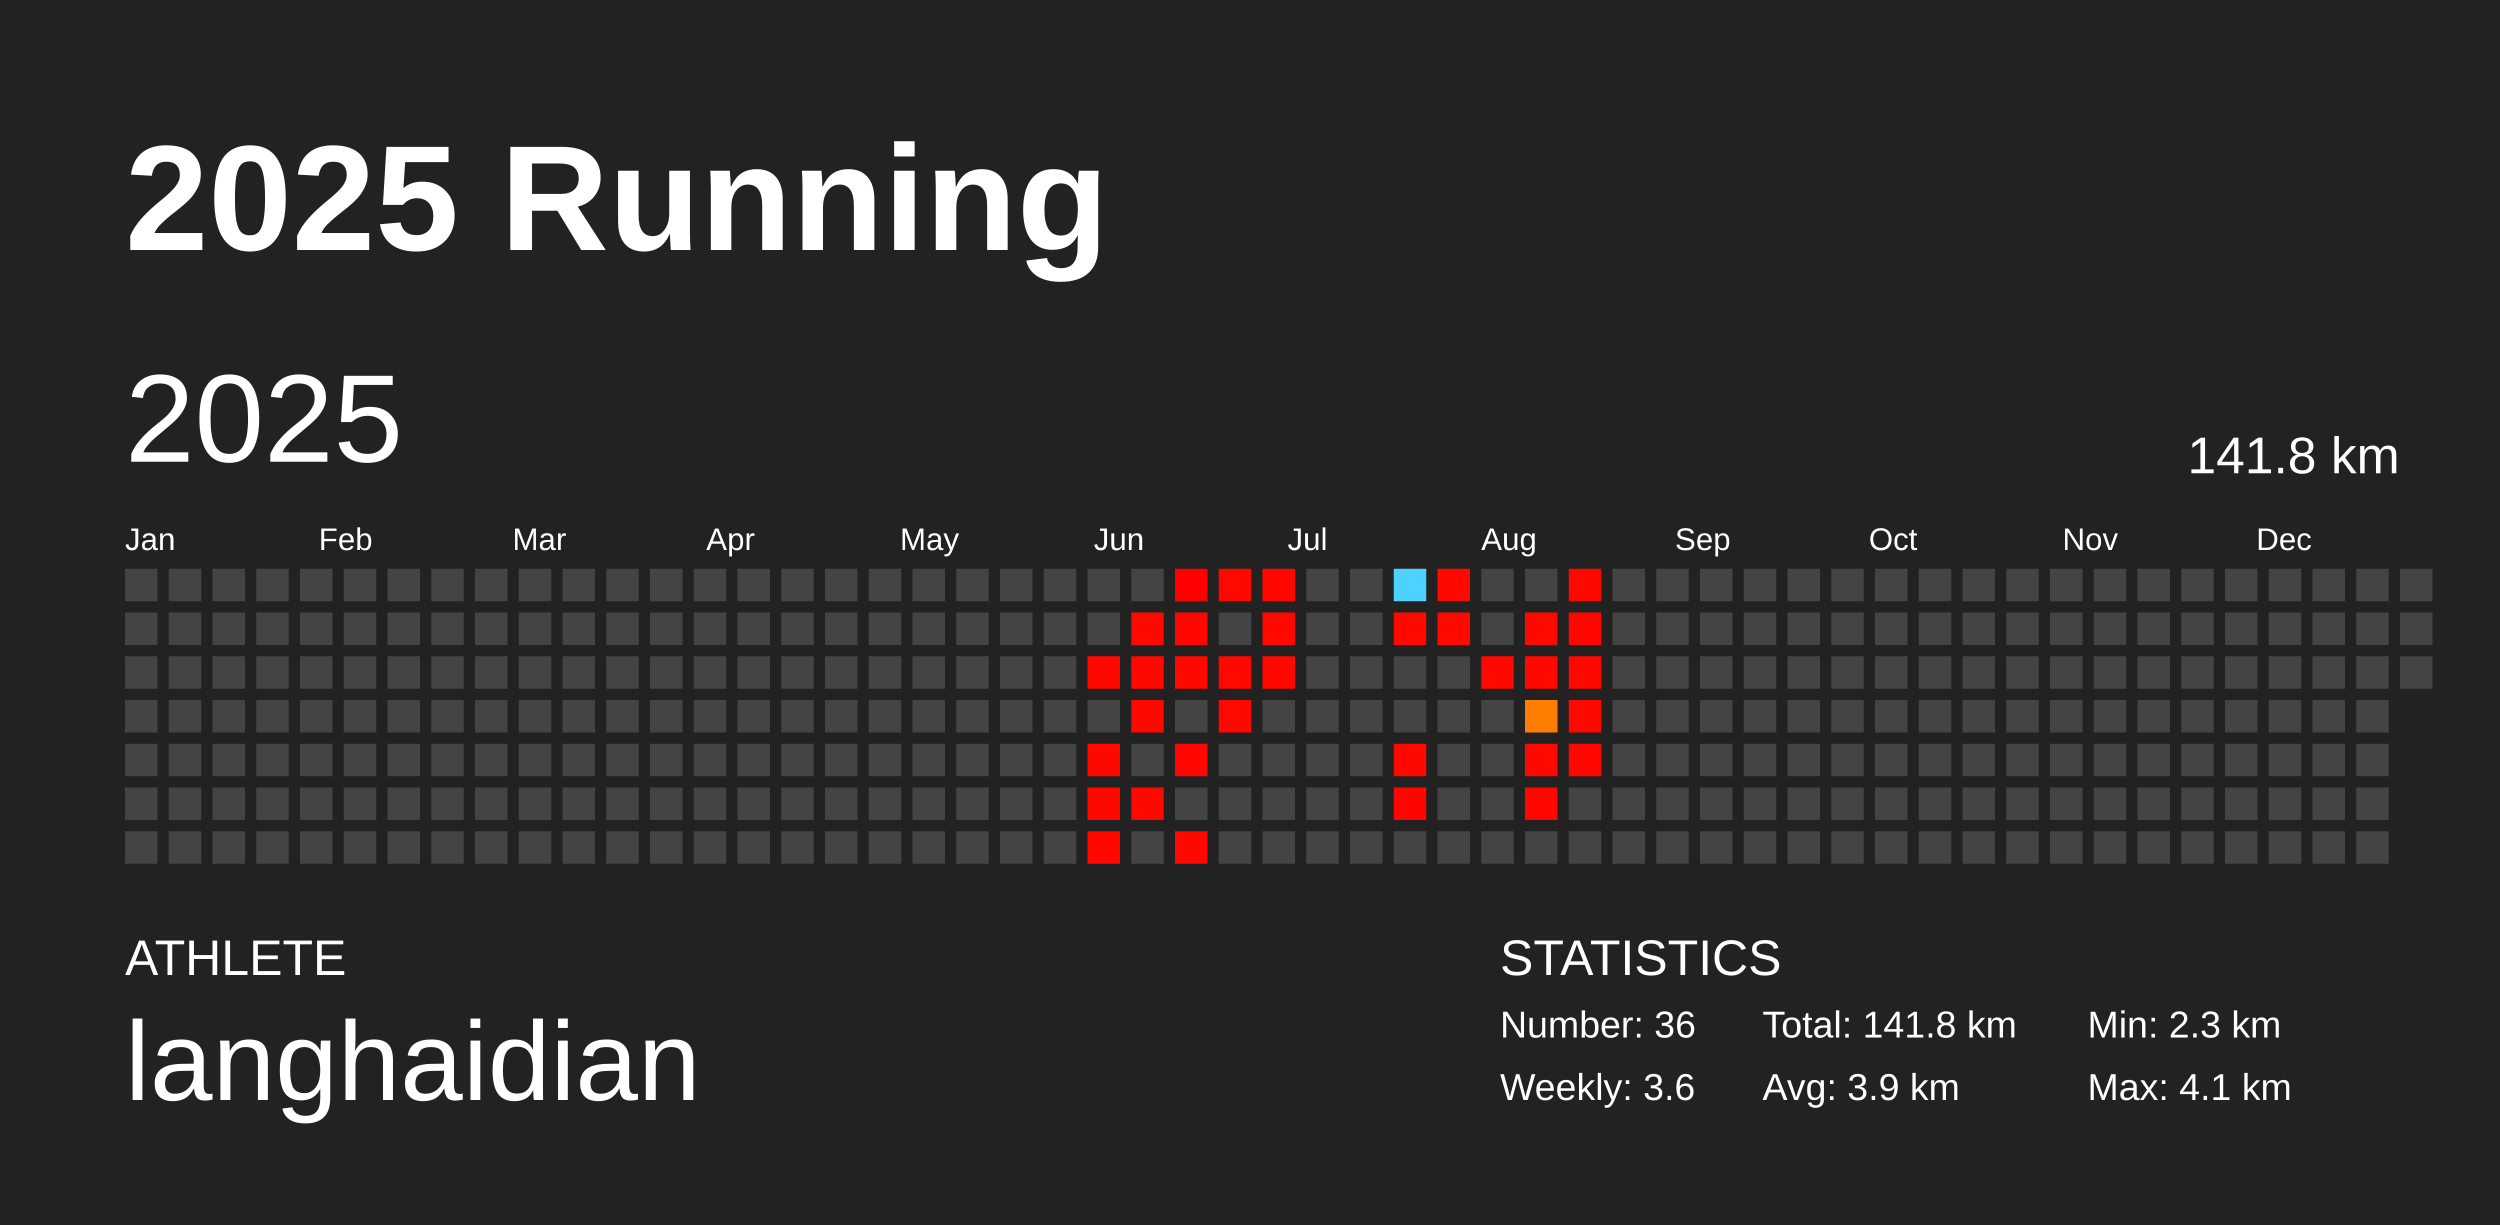
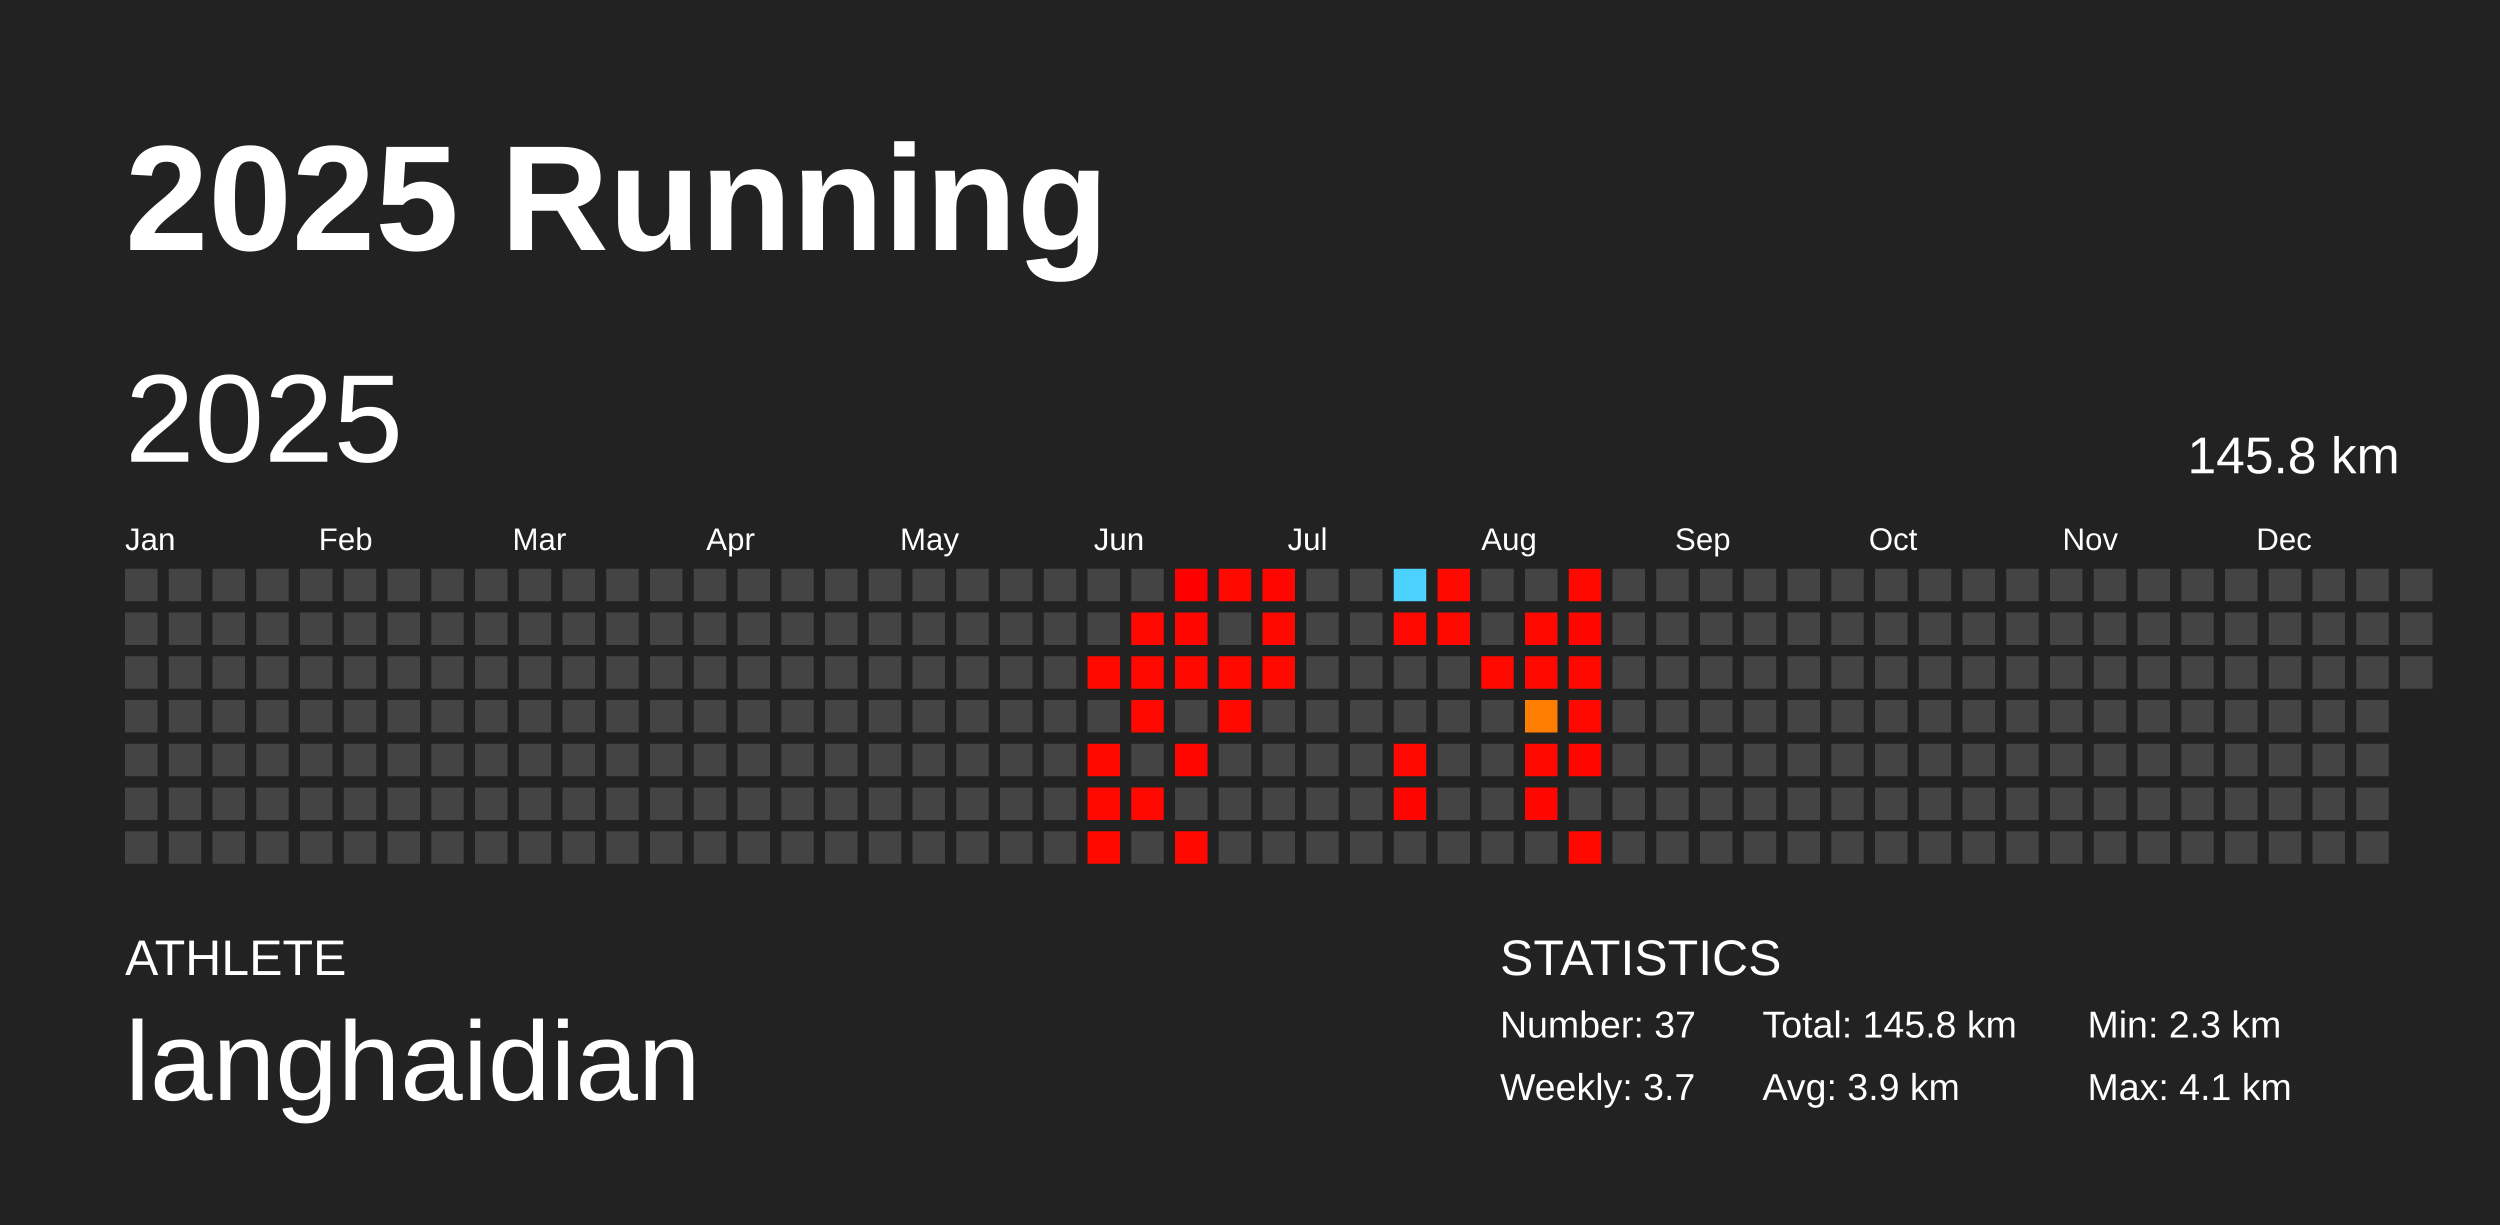
<svg xmlns="http://www.w3.org/2000/svg" baseProfile="full" height="98mm" version="1.1" viewBox="0,0,200,98" width="200mm">
  <defs />
  <rect fill="#222222" height="98" width="200" x="0" y="0" />
  <text fill="#FFFFFF" style="font-size:12px; font-family:Arial; font-weight:bold;" x="10" y="20">2025 Running</text>
  <text fill="#FFFFFF" style="font-size:4px; font-family:Arial" x="10" y="78">ATHLETE</text>
  <text fill="#FFFFFF" style="font-size:9px; font-family:Arial" x="10" y="88">langhaidian</text>
  <text fill="#FFFFFF" style="font-size:4px; font-family:Arial" x="120" y="78">STATISTICS</text>
-   <text fill="#FFFFFF" style="font-size:3px; font-family:Arial" x="120" y="83">Number: 36</text>
-   <text fill="#FFFFFF" style="font-size:3px; font-family:Arial" x="120" y="88">Weekly: 3.6</text>
-   <text fill="#FFFFFF" style="font-size:3px; font-family:Arial" x="141" y="83">Total: 141.8 km</text>
+   <text fill="#FFFFFF" style="font-size:3px; font-family:Arial" x="120" y="83">Number: 37</text>
+   <text fill="#FFFFFF" style="font-size:3px; font-family:Arial" x="120" y="88">Weekly: 3.7</text>
+   <text fill="#FFFFFF" style="font-size:3px; font-family:Arial" x="141" y="83">Total: 145.8 km</text>
  <text fill="#FFFFFF" style="font-size:3px; font-family:Arial" x="141" y="88">Avg: 3.9 km</text>
  <text fill="#FFFFFF" style="font-size:3px; font-family:Arial" x="167" y="83">Min: 2.3 km</text>
  <text fill="#FFFFFF" style="font-size:3px; font-family:Arial" x="167" y="88">Max: 4.1 km</text>
  <text dominant-baseline="hanging" fill="#FFFFFF" style="font-size:10.0px; font-family:Arial;" x="10" y="30">2025</text>
-   <text dominant-baseline="hanging" fill="#FFFFFF" style="font-size:4.125px; font-family:Arial;" x="175" y="35">141.8 km</text>
+   <text dominant-baseline="hanging" fill="#FFFFFF" style="font-size:4.125px; font-family:Arial;" x="175" y="35">145.8 km</text>
  <text fill="#FFFFFF" style="font-size:2.5px; font-family:Arial" x="10.0" y="44">Jan</text>
  <text fill="#FFFFFF" style="font-size:2.5px; font-family:Arial" x="25.5" y="44">Feb</text>
  <text fill="#FFFFFF" style="font-size:2.5px; font-family:Arial" x="41.0" y="44">Mar</text>
  <text fill="#FFFFFF" style="font-size:2.5px; font-family:Arial" x="56.5" y="44">Apr</text>
  <text fill="#FFFFFF" style="font-size:2.5px; font-family:Arial" x="72.0" y="44">May</text>
  <text fill="#FFFFFF" style="font-size:2.5px; font-family:Arial" x="87.5" y="44">Jun</text>
  <text fill="#FFFFFF" style="font-size:2.5px; font-family:Arial" x="103.0" y="44">Jul</text>
  <text fill="#FFFFFF" style="font-size:2.5px; font-family:Arial" x="118.5" y="44">Aug</text>
  <text fill="#FFFFFF" style="font-size:2.5px; font-family:Arial" x="134.0" y="44">Sep</text>
  <text fill="#FFFFFF" style="font-size:2.5px; font-family:Arial" x="149.5" y="44">Oct</text>
  <text fill="#FFFFFF" style="font-size:2.5px; font-family:Arial" x="165.0" y="44">Nov</text>
  <text fill="#FFFFFF" style="font-size:2.5px; font-family:Arial" x="180.5" y="44">Dec</text>
  <rect fill="#444444" height="2.6" width="2.6" x="10.0" y="45.5" />
  <rect fill="#444444" height="2.6" width="2.6" x="10.0" y="49.0" />
  <rect fill="#444444" height="2.6" width="2.6" x="10.0" y="52.5" />
  <rect fill="#444444" height="2.6" width="2.6" x="10.0" y="56.0" />
  <rect fill="#444444" height="2.6" width="2.6" x="10.0" y="59.5" />
  <rect fill="#444444" height="2.6" width="2.6" x="10.0" y="63.0" />
  <rect fill="#444444" height="2.6" width="2.6" x="10.0" y="66.5" />
  <rect fill="#444444" height="2.6" width="2.6" x="13.5" y="45.5" />
  <rect fill="#444444" height="2.6" width="2.6" x="13.5" y="49.0" />
  <rect fill="#444444" height="2.6" width="2.6" x="13.5" y="52.5" />
  <rect fill="#444444" height="2.6" width="2.6" x="13.5" y="56.0" />
  <rect fill="#444444" height="2.6" width="2.6" x="13.5" y="59.5" />
  <rect fill="#444444" height="2.6" width="2.6" x="13.5" y="63.0" />
  <rect fill="#444444" height="2.6" width="2.6" x="13.5" y="66.5" />
  <rect fill="#444444" height="2.6" width="2.6" x="17.0" y="45.5" />
  <rect fill="#444444" height="2.6" width="2.6" x="17.0" y="49.0" />
  <rect fill="#444444" height="2.6" width="2.6" x="17.0" y="52.5" />
  <rect fill="#444444" height="2.6" width="2.6" x="17.0" y="56.0" />
  <rect fill="#444444" height="2.6" width="2.6" x="17.0" y="59.5" />
  <rect fill="#444444" height="2.6" width="2.6" x="17.0" y="63.0" />
  <rect fill="#444444" height="2.6" width="2.6" x="17.0" y="66.5" />
  <rect fill="#444444" height="2.6" width="2.6" x="20.5" y="45.5" />
  <rect fill="#444444" height="2.6" width="2.6" x="20.5" y="49.0" />
  <rect fill="#444444" height="2.6" width="2.6" x="20.5" y="52.5" />
  <rect fill="#444444" height="2.6" width="2.6" x="20.5" y="56.0" />
  <rect fill="#444444" height="2.6" width="2.6" x="20.5" y="59.5" />
  <rect fill="#444444" height="2.6" width="2.6" x="20.5" y="63.0" />
  <rect fill="#444444" height="2.6" width="2.6" x="20.5" y="66.5" />
  <rect fill="#444444" height="2.6" width="2.6" x="24.0" y="45.5" />
  <rect fill="#444444" height="2.6" width="2.6" x="24.0" y="49.0" />
  <rect fill="#444444" height="2.6" width="2.6" x="24.0" y="52.5" />
  <rect fill="#444444" height="2.6" width="2.6" x="24.0" y="56.0" />
  <rect fill="#444444" height="2.6" width="2.6" x="24.0" y="59.5" />
  <rect fill="#444444" height="2.6" width="2.6" x="24.0" y="63.0" />
  <rect fill="#444444" height="2.6" width="2.6" x="24.0" y="66.5" />
  <rect fill="#444444" height="2.6" width="2.6" x="27.5" y="45.5" />
  <rect fill="#444444" height="2.6" width="2.6" x="27.5" y="49.0" />
  <rect fill="#444444" height="2.6" width="2.6" x="27.5" y="52.5" />
  <rect fill="#444444" height="2.6" width="2.6" x="27.5" y="56.0" />
  <rect fill="#444444" height="2.6" width="2.6" x="27.5" y="59.5" />
  <rect fill="#444444" height="2.6" width="2.6" x="27.5" y="63.0" />
  <rect fill="#444444" height="2.6" width="2.6" x="27.5" y="66.5" />
  <rect fill="#444444" height="2.6" width="2.6" x="31.0" y="45.5" />
  <rect fill="#444444" height="2.6" width="2.6" x="31.0" y="49.0" />
  <rect fill="#444444" height="2.6" width="2.6" x="31.0" y="52.5" />
  <rect fill="#444444" height="2.6" width="2.6" x="31.0" y="56.0" />
  <rect fill="#444444" height="2.6" width="2.6" x="31.0" y="59.5" />
  <rect fill="#444444" height="2.6" width="2.6" x="31.0" y="63.0" />
  <rect fill="#444444" height="2.6" width="2.6" x="31.0" y="66.5" />
  <rect fill="#444444" height="2.6" width="2.6" x="34.5" y="45.5" />
  <rect fill="#444444" height="2.6" width="2.6" x="34.5" y="49.0" />
  <rect fill="#444444" height="2.6" width="2.6" x="34.5" y="52.5" />
  <rect fill="#444444" height="2.6" width="2.6" x="34.5" y="56.0" />
  <rect fill="#444444" height="2.6" width="2.6" x="34.5" y="59.5" />
  <rect fill="#444444" height="2.6" width="2.6" x="34.5" y="63.0" />
  <rect fill="#444444" height="2.6" width="2.6" x="34.5" y="66.5" />
  <rect fill="#444444" height="2.6" width="2.6" x="38.0" y="45.5" />
  <rect fill="#444444" height="2.6" width="2.6" x="38.0" y="49.0" />
  <rect fill="#444444" height="2.6" width="2.6" x="38.0" y="52.5" />
  <rect fill="#444444" height="2.6" width="2.6" x="38.0" y="56.0" />
  <rect fill="#444444" height="2.6" width="2.6" x="38.0" y="59.5" />
  <rect fill="#444444" height="2.6" width="2.6" x="38.0" y="63.0" />
  <rect fill="#444444" height="2.6" width="2.6" x="38.0" y="66.5" />
  <rect fill="#444444" height="2.6" width="2.6" x="41.5" y="45.5" />
  <rect fill="#444444" height="2.6" width="2.6" x="41.5" y="49.0" />
  <rect fill="#444444" height="2.6" width="2.6" x="41.5" y="52.5" />
  <rect fill="#444444" height="2.6" width="2.6" x="41.5" y="56.0" />
  <rect fill="#444444" height="2.6" width="2.6" x="41.5" y="59.5" />
  <rect fill="#444444" height="2.6" width="2.6" x="41.5" y="63.0" />
  <rect fill="#444444" height="2.6" width="2.6" x="41.5" y="66.5" />
  <rect fill="#444444" height="2.6" width="2.6" x="45.0" y="45.5" />
  <rect fill="#444444" height="2.6" width="2.6" x="45.0" y="49.0" />
  <rect fill="#444444" height="2.6" width="2.6" x="45.0" y="52.5" />
  <rect fill="#444444" height="2.6" width="2.6" x="45.0" y="56.0" />
  <rect fill="#444444" height="2.6" width="2.6" x="45.0" y="59.5" />
  <rect fill="#444444" height="2.6" width="2.6" x="45.0" y="63.0" />
  <rect fill="#444444" height="2.6" width="2.6" x="45.0" y="66.5" />
  <rect fill="#444444" height="2.6" width="2.6" x="48.5" y="45.5" />
  <rect fill="#444444" height="2.6" width="2.6" x="48.5" y="49.0" />
  <rect fill="#444444" height="2.6" width="2.6" x="48.5" y="52.5" />
  <rect fill="#444444" height="2.6" width="2.6" x="48.5" y="56.0" />
  <rect fill="#444444" height="2.6" width="2.6" x="48.5" y="59.5" />
  <rect fill="#444444" height="2.6" width="2.6" x="48.5" y="63.0" />
  <rect fill="#444444" height="2.6" width="2.6" x="48.5" y="66.5" />
  <rect fill="#444444" height="2.6" width="2.6" x="52.0" y="45.5" />
  <rect fill="#444444" height="2.6" width="2.6" x="52.0" y="49.0" />
  <rect fill="#444444" height="2.6" width="2.6" x="52.0" y="52.5" />
  <rect fill="#444444" height="2.6" width="2.6" x="52.0" y="56.0" />
  <rect fill="#444444" height="2.6" width="2.6" x="52.0" y="59.5" />
  <rect fill="#444444" height="2.6" width="2.6" x="52.0" y="63.0" />
  <rect fill="#444444" height="2.6" width="2.6" x="52.0" y="66.5" />
  <rect fill="#444444" height="2.6" width="2.6" x="55.5" y="45.5" />
  <rect fill="#444444" height="2.6" width="2.6" x="55.5" y="49.0" />
  <rect fill="#444444" height="2.6" width="2.6" x="55.5" y="52.5" />
  <rect fill="#444444" height="2.6" width="2.6" x="55.5" y="56.0" />
  <rect fill="#444444" height="2.6" width="2.6" x="55.5" y="59.5" />
  <rect fill="#444444" height="2.6" width="2.6" x="55.5" y="63.0" />
  <rect fill="#444444" height="2.6" width="2.6" x="55.5" y="66.5" />
  <rect fill="#444444" height="2.6" width="2.6" x="59.0" y="45.5" />
  <rect fill="#444444" height="2.6" width="2.6" x="59.0" y="49.0" />
  <rect fill="#444444" height="2.6" width="2.6" x="59.0" y="52.5" />
  <rect fill="#444444" height="2.6" width="2.6" x="59.0" y="56.0" />
  <rect fill="#444444" height="2.6" width="2.6" x="59.0" y="59.5" />
  <rect fill="#444444" height="2.6" width="2.6" x="59.0" y="63.0" />
  <rect fill="#444444" height="2.6" width="2.6" x="59.0" y="66.5" />
  <rect fill="#444444" height="2.6" width="2.6" x="62.5" y="45.5" />
  <rect fill="#444444" height="2.6" width="2.6" x="62.5" y="49.0" />
  <rect fill="#444444" height="2.6" width="2.6" x="62.5" y="52.5" />
  <rect fill="#444444" height="2.6" width="2.6" x="62.5" y="56.0" />
  <rect fill="#444444" height="2.6" width="2.6" x="62.5" y="59.5" />
  <rect fill="#444444" height="2.6" width="2.6" x="62.5" y="63.0" />
  <rect fill="#444444" height="2.6" width="2.6" x="62.5" y="66.5" />
  <rect fill="#444444" height="2.6" width="2.6" x="66.0" y="45.5" />
  <rect fill="#444444" height="2.6" width="2.6" x="66.0" y="49.0" />
  <rect fill="#444444" height="2.6" width="2.6" x="66.0" y="52.5" />
  <rect fill="#444444" height="2.6" width="2.6" x="66.0" y="56.0" />
  <rect fill="#444444" height="2.6" width="2.6" x="66.0" y="59.5" />
  <rect fill="#444444" height="2.6" width="2.6" x="66.0" y="63.0" />
  <rect fill="#444444" height="2.6" width="2.6" x="66.0" y="66.5" />
  <rect fill="#444444" height="2.6" width="2.6" x="69.5" y="45.5" />
  <rect fill="#444444" height="2.6" width="2.6" x="69.5" y="49.0" />
  <rect fill="#444444" height="2.6" width="2.6" x="69.5" y="52.5" />
  <rect fill="#444444" height="2.6" width="2.6" x="69.5" y="56.0" />
  <rect fill="#444444" height="2.6" width="2.6" x="69.5" y="59.5" />
  <rect fill="#444444" height="2.6" width="2.6" x="69.5" y="63.0" />
  <rect fill="#444444" height="2.6" width="2.6" x="69.5" y="66.5" />
  <rect fill="#444444" height="2.6" width="2.6" x="73.0" y="45.5" />
  <rect fill="#444444" height="2.6" width="2.6" x="73.0" y="49.0" />
  <rect fill="#444444" height="2.6" width="2.6" x="73.0" y="52.5" />
  <rect fill="#444444" height="2.6" width="2.6" x="73.0" y="56.0" />
  <rect fill="#444444" height="2.6" width="2.6" x="73.0" y="59.5" />
  <rect fill="#444444" height="2.6" width="2.6" x="73.0" y="63.0" />
  <rect fill="#444444" height="2.6" width="2.6" x="73.0" y="66.5" />
  <rect fill="#444444" height="2.6" width="2.6" x="76.5" y="45.5" />
  <rect fill="#444444" height="2.6" width="2.6" x="76.5" y="49.0" />
  <rect fill="#444444" height="2.6" width="2.6" x="76.5" y="52.5" />
  <rect fill="#444444" height="2.6" width="2.6" x="76.5" y="56.0" />
  <rect fill="#444444" height="2.6" width="2.6" x="76.5" y="59.5" />
  <rect fill="#444444" height="2.6" width="2.6" x="76.5" y="63.0" />
  <rect fill="#444444" height="2.6" width="2.6" x="76.5" y="66.5" />
  <rect fill="#444444" height="2.6" width="2.6" x="80.0" y="45.5" />
  <rect fill="#444444" height="2.6" width="2.6" x="80.0" y="49.0" />
  <rect fill="#444444" height="2.6" width="2.6" x="80.0" y="52.5" />
  <rect fill="#444444" height="2.6" width="2.6" x="80.0" y="56.0" />
  <rect fill="#444444" height="2.6" width="2.6" x="80.0" y="59.5" />
  <rect fill="#444444" height="2.6" width="2.6" x="80.0" y="63.0" />
  <rect fill="#444444" height="2.6" width="2.6" x="80.0" y="66.5" />
  <rect fill="#444444" height="2.6" width="2.6" x="83.5" y="45.5" />
  <rect fill="#444444" height="2.6" width="2.6" x="83.5" y="49.0" />
  <rect fill="#444444" height="2.6" width="2.6" x="83.5" y="52.5" />
  <rect fill="#444444" height="2.6" width="2.6" x="83.5" y="56.0" />
  <rect fill="#444444" height="2.6" width="2.6" x="83.5" y="59.5" />
  <rect fill="#444444" height="2.6" width="2.6" x="83.5" y="63.0" />
  <rect fill="#444444" height="2.6" width="2.6" x="83.5" y="66.5" />
  <rect fill="#444444" height="2.6" width="2.6" x="87.0" y="45.5" />
  <rect fill="#444444" height="2.6" width="2.6" x="87.0" y="49.0" />
  <rect fill="#ff0800" height="2.6" width="2.6" x="87.0" y="52.5" />
  <rect fill="#444444" height="2.6" width="2.6" x="87.0" y="56.0" />
  <rect fill="#ff0800" height="2.6" width="2.6" x="87.0" y="59.5" />
  <rect fill="#ff0800" height="2.6" width="2.6" x="87.0" y="63.0" />
  <rect fill="#ff0800" height="2.6" width="2.6" x="87.0" y="66.5" />
  <rect fill="#444444" height="2.6" width="2.6" x="90.5" y="45.5" />
  <rect fill="#ff0800" height="2.6" width="2.6" x="90.5" y="49.0" />
  <rect fill="#ff0800" height="2.6" width="2.6" x="90.5" y="52.5" />
  <rect fill="#ff0800" height="2.6" width="2.6" x="90.5" y="56.0" />
  <rect fill="#444444" height="2.6" width="2.6" x="90.5" y="59.5" />
  <rect fill="#ff0800" height="2.6" width="2.6" x="90.5" y="63.0" />
  <rect fill="#444444" height="2.6" width="2.6" x="90.5" y="66.5" />
  <rect fill="#ff0000" height="2.6" width="2.6" x="94.0" y="45.5" />
  <rect fill="#ff0700" height="2.6" width="2.6" x="94.0" y="49.0" />
  <rect fill="#ff0800" height="2.6" width="2.6" x="94.0" y="52.5" />
  <rect fill="#444444" height="2.6" width="2.6" x="94.0" y="56.0" />
  <rect fill="#ff0700" height="2.6" width="2.6" x="94.0" y="59.5" />
  <rect fill="#444444" height="2.6" width="2.6" x="94.0" y="63.0" />
  <rect fill="#ff0800" height="2.6" width="2.6" x="94.0" y="66.5" />
  <rect fill="#ff0800" height="2.6" width="2.6" x="97.5" y="45.5" />
  <rect fill="#444444" height="2.6" width="2.6" x="97.5" y="49.0" />
  <rect fill="#ff0800" height="2.6" width="2.6" x="97.5" y="52.5" />
  <rect fill="#ff0800" height="2.6" width="2.6" x="97.5" y="56.0" />
  <rect fill="#444444" height="2.6" width="2.6" x="97.5" y="59.5" />
  <rect fill="#444444" height="2.6" width="2.6" x="97.5" y="63.0" />
  <rect fill="#444444" height="2.6" width="2.6" x="97.5" y="66.5" />
  <rect fill="#ff0700" height="2.6" width="2.6" x="101.0" y="45.5" />
  <rect fill="#ff0800" height="2.6" width="2.6" x="101.0" y="49.0" />
  <rect fill="#ff0800" height="2.6" width="2.6" x="101.0" y="52.5" />
  <rect fill="#444444" height="2.6" width="2.6" x="101.0" y="56.0" />
  <rect fill="#444444" height="2.6" width="2.6" x="101.0" y="59.5" />
  <rect fill="#444444" height="2.6" width="2.6" x="101.0" y="63.0" />
  <rect fill="#444444" height="2.6" width="2.6" x="101.0" y="66.5" />
  <rect fill="#444444" height="2.6" width="2.6" x="104.5" y="45.5" />
  <rect fill="#444444" height="2.6" width="2.6" x="104.5" y="49.0" />
  <rect fill="#444444" height="2.6" width="2.6" x="104.5" y="52.5" />
  <rect fill="#444444" height="2.6" width="2.6" x="104.5" y="56.0" />
  <rect fill="#444444" height="2.6" width="2.6" x="104.5" y="59.5" />
  <rect fill="#444444" height="2.6" width="2.6" x="104.5" y="63.0" />
  <rect fill="#444444" height="2.6" width="2.6" x="104.5" y="66.5" />
  <rect fill="#444444" height="2.6" width="2.6" x="108.0" y="45.5" />
  <rect fill="#444444" height="2.6" width="2.6" x="108.0" y="49.0" />
  <rect fill="#444444" height="2.6" width="2.6" x="108.0" y="52.5" />
  <rect fill="#444444" height="2.6" width="2.6" x="108.0" y="56.0" />
  <rect fill="#444444" height="2.6" width="2.6" x="108.0" y="59.5" />
  <rect fill="#444444" height="2.6" width="2.6" x="108.0" y="63.0" />
  <rect fill="#444444" height="2.6" width="2.6" x="108.0" y="66.5" />
  <rect fill="#4dd2ff" height="2.6" width="2.6" x="111.5" y="45.5" />
  <rect fill="#ff0800" height="2.6" width="2.6" x="111.5" y="49.0" />
  <rect fill="#444444" height="2.6" width="2.6" x="111.5" y="52.5" />
  <rect fill="#444444" height="2.6" width="2.6" x="111.5" y="56.0" />
  <rect fill="#ff0800" height="2.6" width="2.6" x="111.5" y="59.5" />
  <rect fill="#ff0500" height="2.6" width="2.6" x="111.5" y="63.0" />
  <rect fill="#444444" height="2.6" width="2.6" x="111.5" y="66.5" />
  <rect fill="#ff0800" height="2.6" width="2.6" x="115.0" y="45.5" />
  <rect fill="#ff0800" height="2.6" width="2.6" x="115.0" y="49.0" />
  <rect fill="#444444" height="2.6" width="2.6" x="115.0" y="52.5" />
  <rect fill="#444444" height="2.6" width="2.6" x="115.0" y="56.0" />
  <rect fill="#444444" height="2.6" width="2.6" x="115.0" y="59.5" />
  <rect fill="#444444" height="2.6" width="2.6" x="115.0" y="63.0" />
  <rect fill="#444444" height="2.6" width="2.6" x="115.0" y="66.5" />
  <rect fill="#444444" height="2.6" width="2.6" x="118.5" y="45.5" />
  <rect fill="#444444" height="2.6" width="2.6" x="118.5" y="49.0" />
  <rect fill="#ff0800" height="2.6" width="2.6" x="118.5" y="52.5" />
  <rect fill="#444444" height="2.6" width="2.6" x="118.5" y="56.0" />
  <rect fill="#444444" height="2.6" width="2.6" x="118.5" y="59.5" />
  <rect fill="#444444" height="2.6" width="2.6" x="118.5" y="63.0" />
  <rect fill="#444444" height="2.6" width="2.6" x="118.5" y="66.5" />
  <rect fill="#444444" height="2.6" width="2.6" x="122.0" y="45.5" />
  <rect fill="#ff0800" height="2.6" width="2.6" x="122.0" y="49.0" />
  <rect fill="#ff0800" height="2.6" width="2.6" x="122.0" y="52.5" />
  <rect fill="#ff7d00" height="2.6" width="2.6" x="122.0" y="56.0" />
  <rect fill="#ff0800" height="2.6" width="2.6" x="122.0" y="59.5" />
  <rect fill="#ff0700" height="2.6" width="2.6" x="122.0" y="63.0" />
  <rect fill="#444444" height="2.6" width="2.6" x="122.0" y="66.5" />
  <rect fill="#ff0800" height="2.6" width="2.6" x="125.5" y="45.5" />
  <rect fill="#ff0700" height="2.6" width="2.6" x="125.5" y="49.0" />
  <rect fill="#ff0800" height="2.6" width="2.6" x="125.5" y="52.5" />
  <rect fill="#ff0800" height="2.6" width="2.6" x="125.5" y="56.0" />
  <rect fill="#ff0700" height="2.6" width="2.6" x="125.5" y="59.5" />
  <rect fill="#444444" height="2.6" width="2.6" x="125.5" y="63.0" />
-   <rect fill="#444444" height="2.6" width="2.6" x="125.5" y="66.5" />
+   <rect fill="#ff0800" height="2.6" width="2.6" x="125.5" y="66.5" />
  <rect fill="#444444" height="2.6" width="2.6" x="129.0" y="45.5" />
  <rect fill="#444444" height="2.6" width="2.6" x="129.0" y="49.0" />
  <rect fill="#444444" height="2.6" width="2.6" x="129.0" y="52.5" />
  <rect fill="#444444" height="2.6" width="2.6" x="129.0" y="56.0" />
  <rect fill="#444444" height="2.6" width="2.6" x="129.0" y="59.5" />
  <rect fill="#444444" height="2.6" width="2.6" x="129.0" y="63.0" />
  <rect fill="#444444" height="2.6" width="2.6" x="129.0" y="66.5" />
  <rect fill="#444444" height="2.6" width="2.6" x="132.5" y="45.5" />
  <rect fill="#444444" height="2.6" width="2.6" x="132.5" y="49.0" />
  <rect fill="#444444" height="2.6" width="2.6" x="132.5" y="52.5" />
  <rect fill="#444444" height="2.6" width="2.6" x="132.5" y="56.0" />
  <rect fill="#444444" height="2.6" width="2.6" x="132.5" y="59.5" />
  <rect fill="#444444" height="2.6" width="2.6" x="132.5" y="63.0" />
  <rect fill="#444444" height="2.6" width="2.6" x="132.5" y="66.5" />
  <rect fill="#444444" height="2.6" width="2.6" x="136.0" y="45.5" />
  <rect fill="#444444" height="2.6" width="2.6" x="136.0" y="49.0" />
  <rect fill="#444444" height="2.6" width="2.6" x="136.0" y="52.5" />
  <rect fill="#444444" height="2.6" width="2.6" x="136.0" y="56.0" />
  <rect fill="#444444" height="2.6" width="2.6" x="136.0" y="59.5" />
  <rect fill="#444444" height="2.6" width="2.6" x="136.0" y="63.0" />
  <rect fill="#444444" height="2.6" width="2.6" x="136.0" y="66.5" />
  <rect fill="#444444" height="2.6" width="2.6" x="139.5" y="45.5" />
  <rect fill="#444444" height="2.6" width="2.6" x="139.5" y="49.0" />
  <rect fill="#444444" height="2.6" width="2.6" x="139.5" y="52.5" />
  <rect fill="#444444" height="2.6" width="2.6" x="139.5" y="56.0" />
  <rect fill="#444444" height="2.6" width="2.6" x="139.5" y="59.5" />
  <rect fill="#444444" height="2.6" width="2.6" x="139.5" y="63.0" />
  <rect fill="#444444" height="2.6" width="2.6" x="139.5" y="66.5" />
  <rect fill="#444444" height="2.6" width="2.6" x="143.0" y="45.5" />
  <rect fill="#444444" height="2.6" width="2.6" x="143.0" y="49.0" />
  <rect fill="#444444" height="2.6" width="2.6" x="143.0" y="52.5" />
  <rect fill="#444444" height="2.6" width="2.6" x="143.0" y="56.0" />
  <rect fill="#444444" height="2.6" width="2.6" x="143.0" y="59.5" />
  <rect fill="#444444" height="2.6" width="2.6" x="143.0" y="63.0" />
  <rect fill="#444444" height="2.6" width="2.6" x="143.0" y="66.5" />
  <rect fill="#444444" height="2.6" width="2.6" x="146.5" y="45.5" />
  <rect fill="#444444" height="2.6" width="2.6" x="146.5" y="49.0" />
  <rect fill="#444444" height="2.6" width="2.6" x="146.5" y="52.5" />
  <rect fill="#444444" height="2.6" width="2.6" x="146.5" y="56.0" />
  <rect fill="#444444" height="2.6" width="2.6" x="146.5" y="59.5" />
  <rect fill="#444444" height="2.6" width="2.6" x="146.5" y="63.0" />
  <rect fill="#444444" height="2.6" width="2.6" x="146.5" y="66.5" />
  <rect fill="#444444" height="2.6" width="2.6" x="150.0" y="45.5" />
  <rect fill="#444444" height="2.6" width="2.6" x="150.0" y="49.0" />
  <rect fill="#444444" height="2.6" width="2.6" x="150.0" y="52.5" />
  <rect fill="#444444" height="2.6" width="2.6" x="150.0" y="56.0" />
  <rect fill="#444444" height="2.6" width="2.6" x="150.0" y="59.5" />
  <rect fill="#444444" height="2.6" width="2.6" x="150.0" y="63.0" />
  <rect fill="#444444" height="2.6" width="2.6" x="150.0" y="66.5" />
  <rect fill="#444444" height="2.6" width="2.6" x="153.5" y="45.5" />
  <rect fill="#444444" height="2.6" width="2.6" x="153.5" y="49.0" />
  <rect fill="#444444" height="2.6" width="2.6" x="153.5" y="52.5" />
  <rect fill="#444444" height="2.6" width="2.6" x="153.5" y="56.0" />
  <rect fill="#444444" height="2.6" width="2.6" x="153.5" y="59.5" />
  <rect fill="#444444" height="2.6" width="2.6" x="153.5" y="63.0" />
  <rect fill="#444444" height="2.6" width="2.6" x="153.5" y="66.5" />
  <rect fill="#444444" height="2.6" width="2.6" x="157.0" y="45.5" />
  <rect fill="#444444" height="2.6" width="2.6" x="157.0" y="49.0" />
  <rect fill="#444444" height="2.6" width="2.6" x="157.0" y="52.5" />
  <rect fill="#444444" height="2.6" width="2.6" x="157.0" y="56.0" />
  <rect fill="#444444" height="2.6" width="2.6" x="157.0" y="59.5" />
  <rect fill="#444444" height="2.6" width="2.6" x="157.0" y="63.0" />
  <rect fill="#444444" height="2.6" width="2.6" x="157.0" y="66.5" />
  <rect fill="#444444" height="2.6" width="2.6" x="160.5" y="45.5" />
  <rect fill="#444444" height="2.6" width="2.6" x="160.5" y="49.0" />
  <rect fill="#444444" height="2.6" width="2.6" x="160.5" y="52.5" />
  <rect fill="#444444" height="2.6" width="2.6" x="160.5" y="56.0" />
  <rect fill="#444444" height="2.6" width="2.6" x="160.5" y="59.5" />
  <rect fill="#444444" height="2.6" width="2.6" x="160.5" y="63.0" />
  <rect fill="#444444" height="2.6" width="2.6" x="160.5" y="66.5" />
  <rect fill="#444444" height="2.6" width="2.6" x="164.0" y="45.5" />
  <rect fill="#444444" height="2.6" width="2.6" x="164.0" y="49.0" />
  <rect fill="#444444" height="2.6" width="2.6" x="164.0" y="52.5" />
  <rect fill="#444444" height="2.6" width="2.6" x="164.0" y="56.0" />
  <rect fill="#444444" height="2.6" width="2.6" x="164.0" y="59.5" />
  <rect fill="#444444" height="2.6" width="2.6" x="164.0" y="63.0" />
  <rect fill="#444444" height="2.6" width="2.6" x="164.0" y="66.5" />
  <rect fill="#444444" height="2.6" width="2.6" x="167.5" y="45.5" />
  <rect fill="#444444" height="2.6" width="2.6" x="167.5" y="49.0" />
  <rect fill="#444444" height="2.6" width="2.6" x="167.5" y="52.5" />
  <rect fill="#444444" height="2.6" width="2.6" x="167.5" y="56.0" />
  <rect fill="#444444" height="2.6" width="2.6" x="167.5" y="59.5" />
  <rect fill="#444444" height="2.6" width="2.6" x="167.5" y="63.0" />
  <rect fill="#444444" height="2.6" width="2.6" x="167.5" y="66.5" />
  <rect fill="#444444" height="2.6" width="2.6" x="171.0" y="45.5" />
  <rect fill="#444444" height="2.6" width="2.6" x="171.0" y="49.0" />
  <rect fill="#444444" height="2.6" width="2.6" x="171.0" y="52.5" />
  <rect fill="#444444" height="2.6" width="2.6" x="171.0" y="56.0" />
  <rect fill="#444444" height="2.6" width="2.6" x="171.0" y="59.5" />
  <rect fill="#444444" height="2.6" width="2.6" x="171.0" y="63.0" />
  <rect fill="#444444" height="2.6" width="2.6" x="171.0" y="66.5" />
  <rect fill="#444444" height="2.6" width="2.6" x="174.5" y="45.5" />
  <rect fill="#444444" height="2.6" width="2.6" x="174.5" y="49.0" />
  <rect fill="#444444" height="2.6" width="2.6" x="174.5" y="52.5" />
  <rect fill="#444444" height="2.6" width="2.6" x="174.5" y="56.0" />
  <rect fill="#444444" height="2.6" width="2.6" x="174.5" y="59.5" />
  <rect fill="#444444" height="2.6" width="2.6" x="174.5" y="63.0" />
  <rect fill="#444444" height="2.6" width="2.6" x="174.5" y="66.5" />
  <rect fill="#444444" height="2.6" width="2.6" x="178.0" y="45.5" />
  <rect fill="#444444" height="2.6" width="2.6" x="178.0" y="49.0" />
  <rect fill="#444444" height="2.6" width="2.6" x="178.0" y="52.5" />
  <rect fill="#444444" height="2.6" width="2.6" x="178.0" y="56.0" />
  <rect fill="#444444" height="2.6" width="2.6" x="178.0" y="59.5" />
  <rect fill="#444444" height="2.6" width="2.6" x="178.0" y="63.0" />
  <rect fill="#444444" height="2.6" width="2.6" x="178.0" y="66.5" />
  <rect fill="#444444" height="2.6" width="2.6" x="181.5" y="45.5" />
  <rect fill="#444444" height="2.6" width="2.6" x="181.5" y="49.0" />
  <rect fill="#444444" height="2.6" width="2.6" x="181.5" y="52.5" />
  <rect fill="#444444" height="2.6" width="2.6" x="181.5" y="56.0" />
  <rect fill="#444444" height="2.6" width="2.6" x="181.5" y="59.5" />
  <rect fill="#444444" height="2.6" width="2.6" x="181.5" y="63.0" />
  <rect fill="#444444" height="2.6" width="2.6" x="181.5" y="66.5" />
  <rect fill="#444444" height="2.6" width="2.6" x="185.0" y="45.5" />
  <rect fill="#444444" height="2.6" width="2.6" x="185.0" y="49.0" />
  <rect fill="#444444" height="2.6" width="2.6" x="185.0" y="52.5" />
  <rect fill="#444444" height="2.6" width="2.6" x="185.0" y="56.0" />
  <rect fill="#444444" height="2.6" width="2.6" x="185.0" y="59.5" />
  <rect fill="#444444" height="2.6" width="2.6" x="185.0" y="63.0" />
  <rect fill="#444444" height="2.6" width="2.6" x="185.0" y="66.5" />
  <rect fill="#444444" height="2.6" width="2.6" x="188.5" y="45.5" />
  <rect fill="#444444" height="2.6" width="2.6" x="188.5" y="49.0" />
  <rect fill="#444444" height="2.6" width="2.6" x="188.5" y="52.5" />
  <rect fill="#444444" height="2.6" width="2.6" x="188.5" y="56.0" />
  <rect fill="#444444" height="2.6" width="2.6" x="188.5" y="59.5" />
  <rect fill="#444444" height="2.6" width="2.6" x="188.5" y="63.0" />
  <rect fill="#444444" height="2.6" width="2.6" x="188.5" y="66.5" />
  <rect fill="#444444" height="2.6" width="2.6" x="192.0" y="45.5" />
  <rect fill="#444444" height="2.6" width="2.6" x="192.0" y="49.0" />
  <rect fill="#444444" height="2.6" width="2.6" x="192.0" y="52.5" />
</svg>
